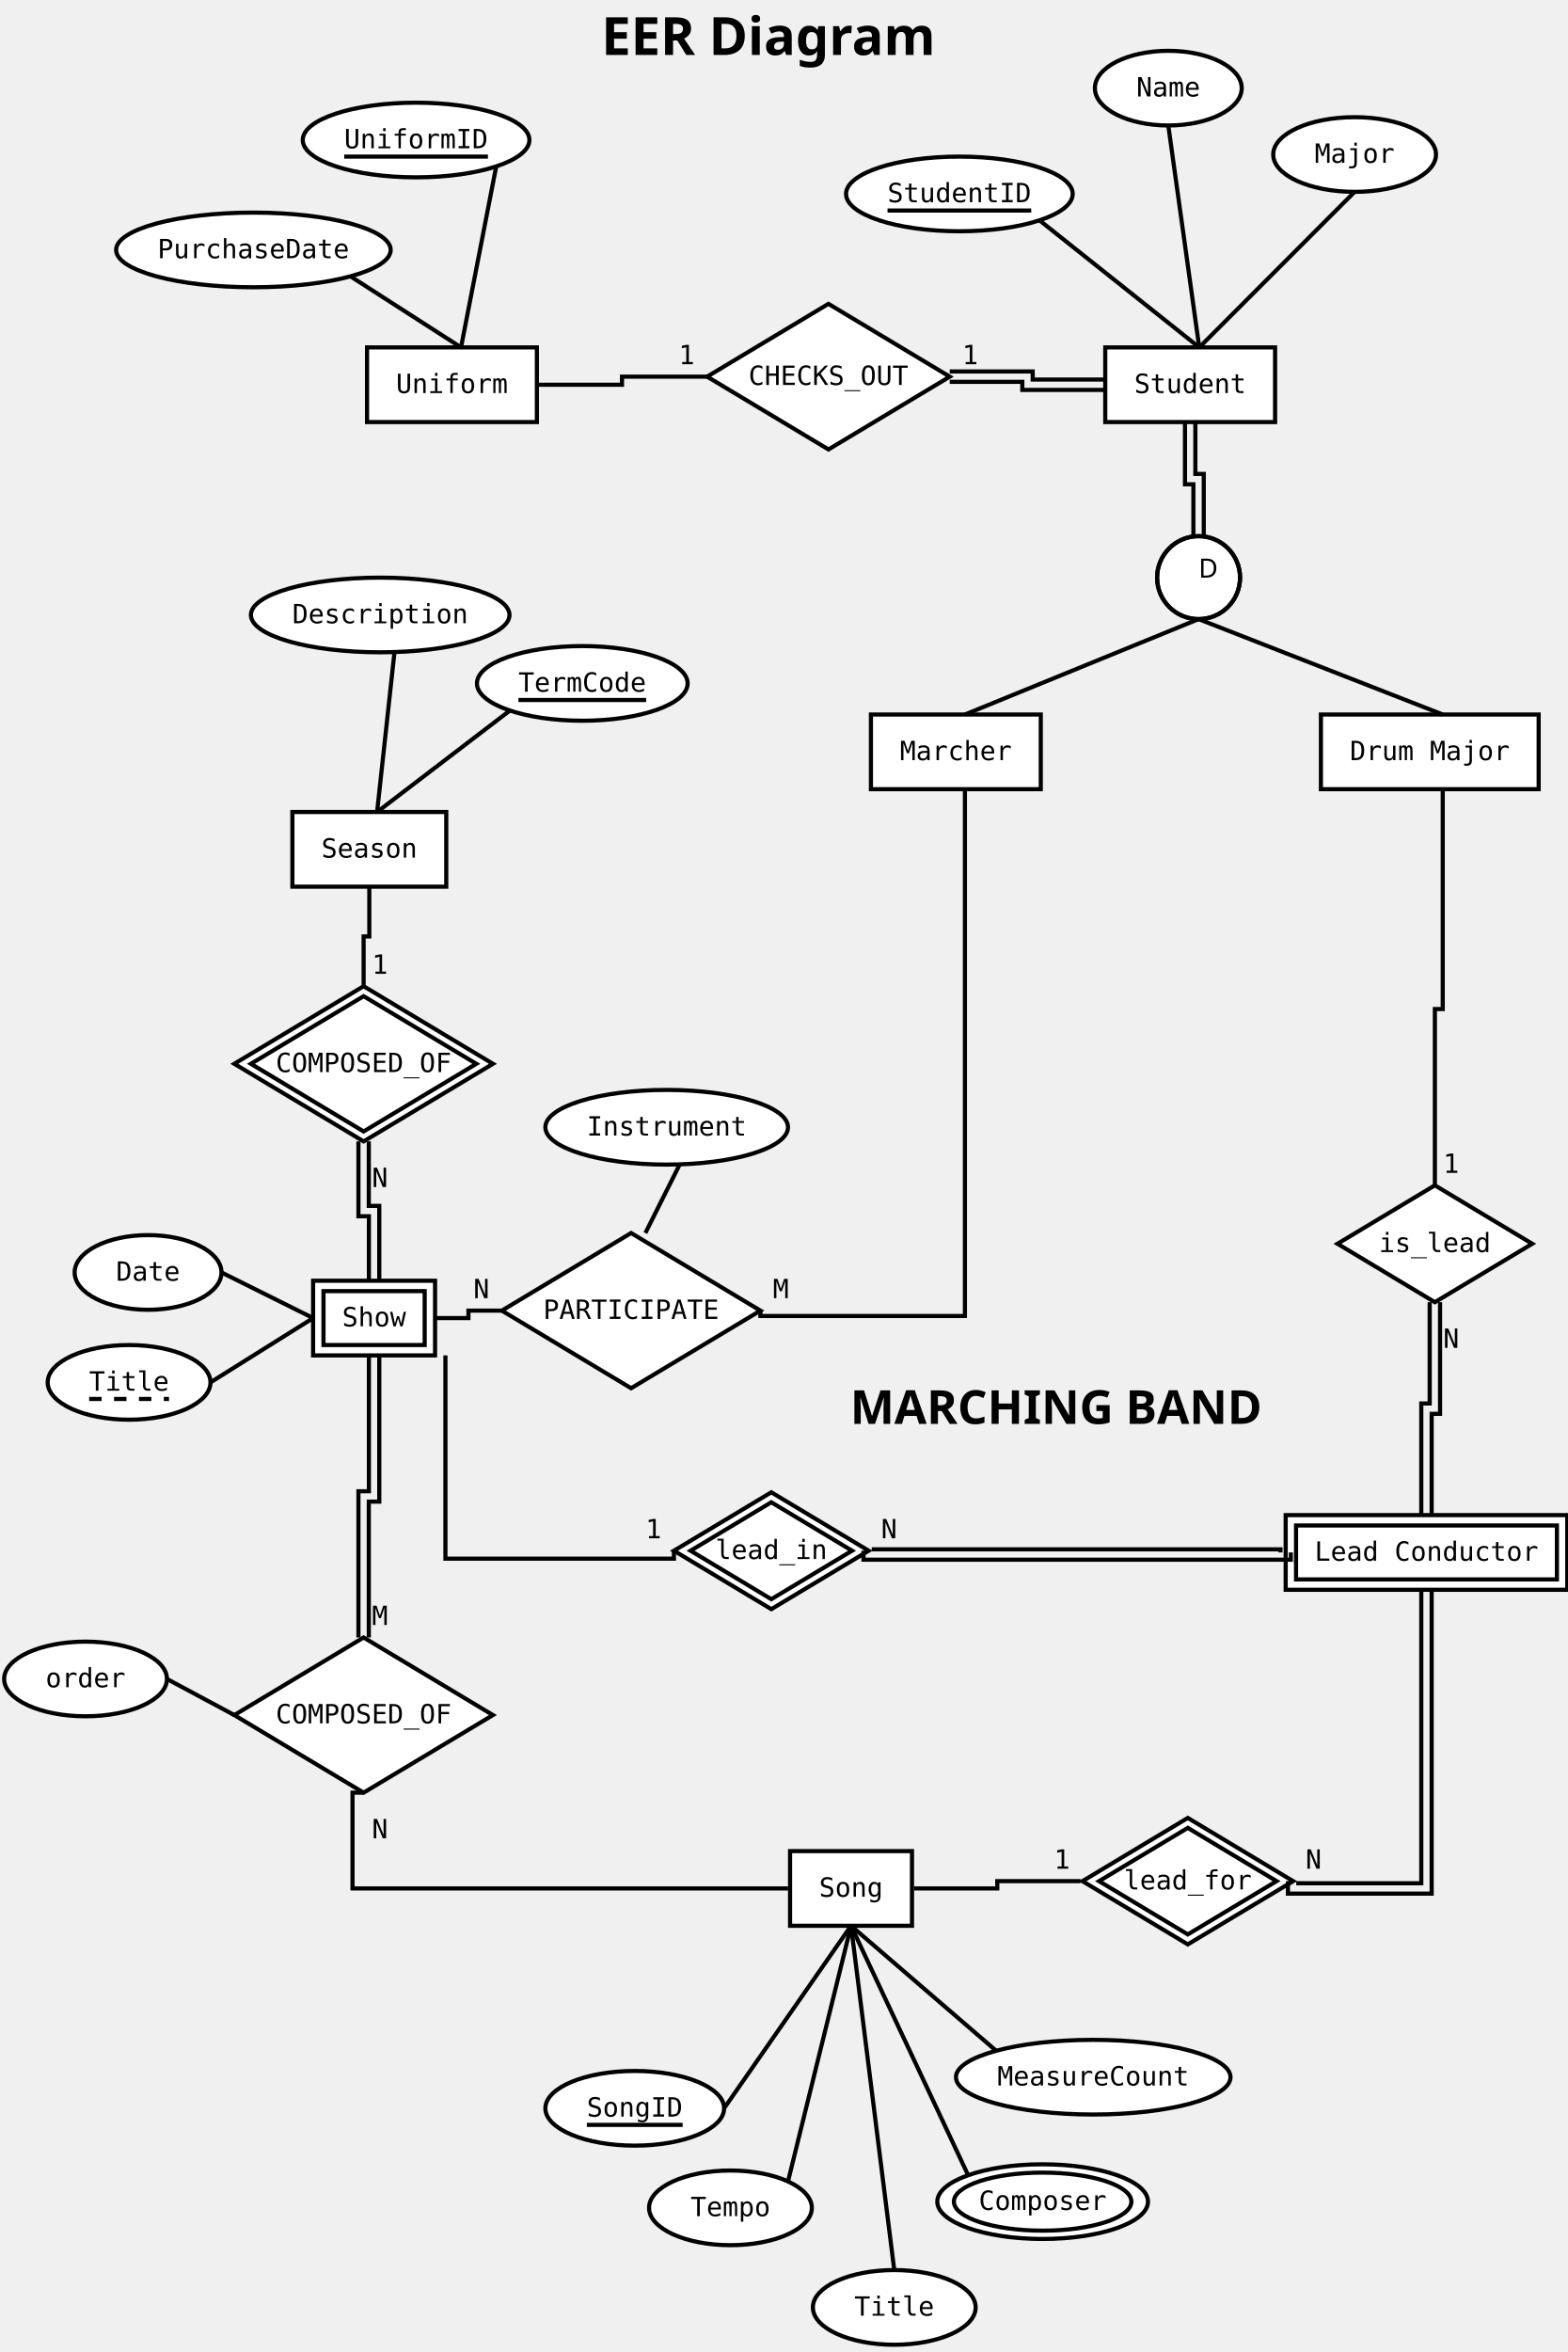
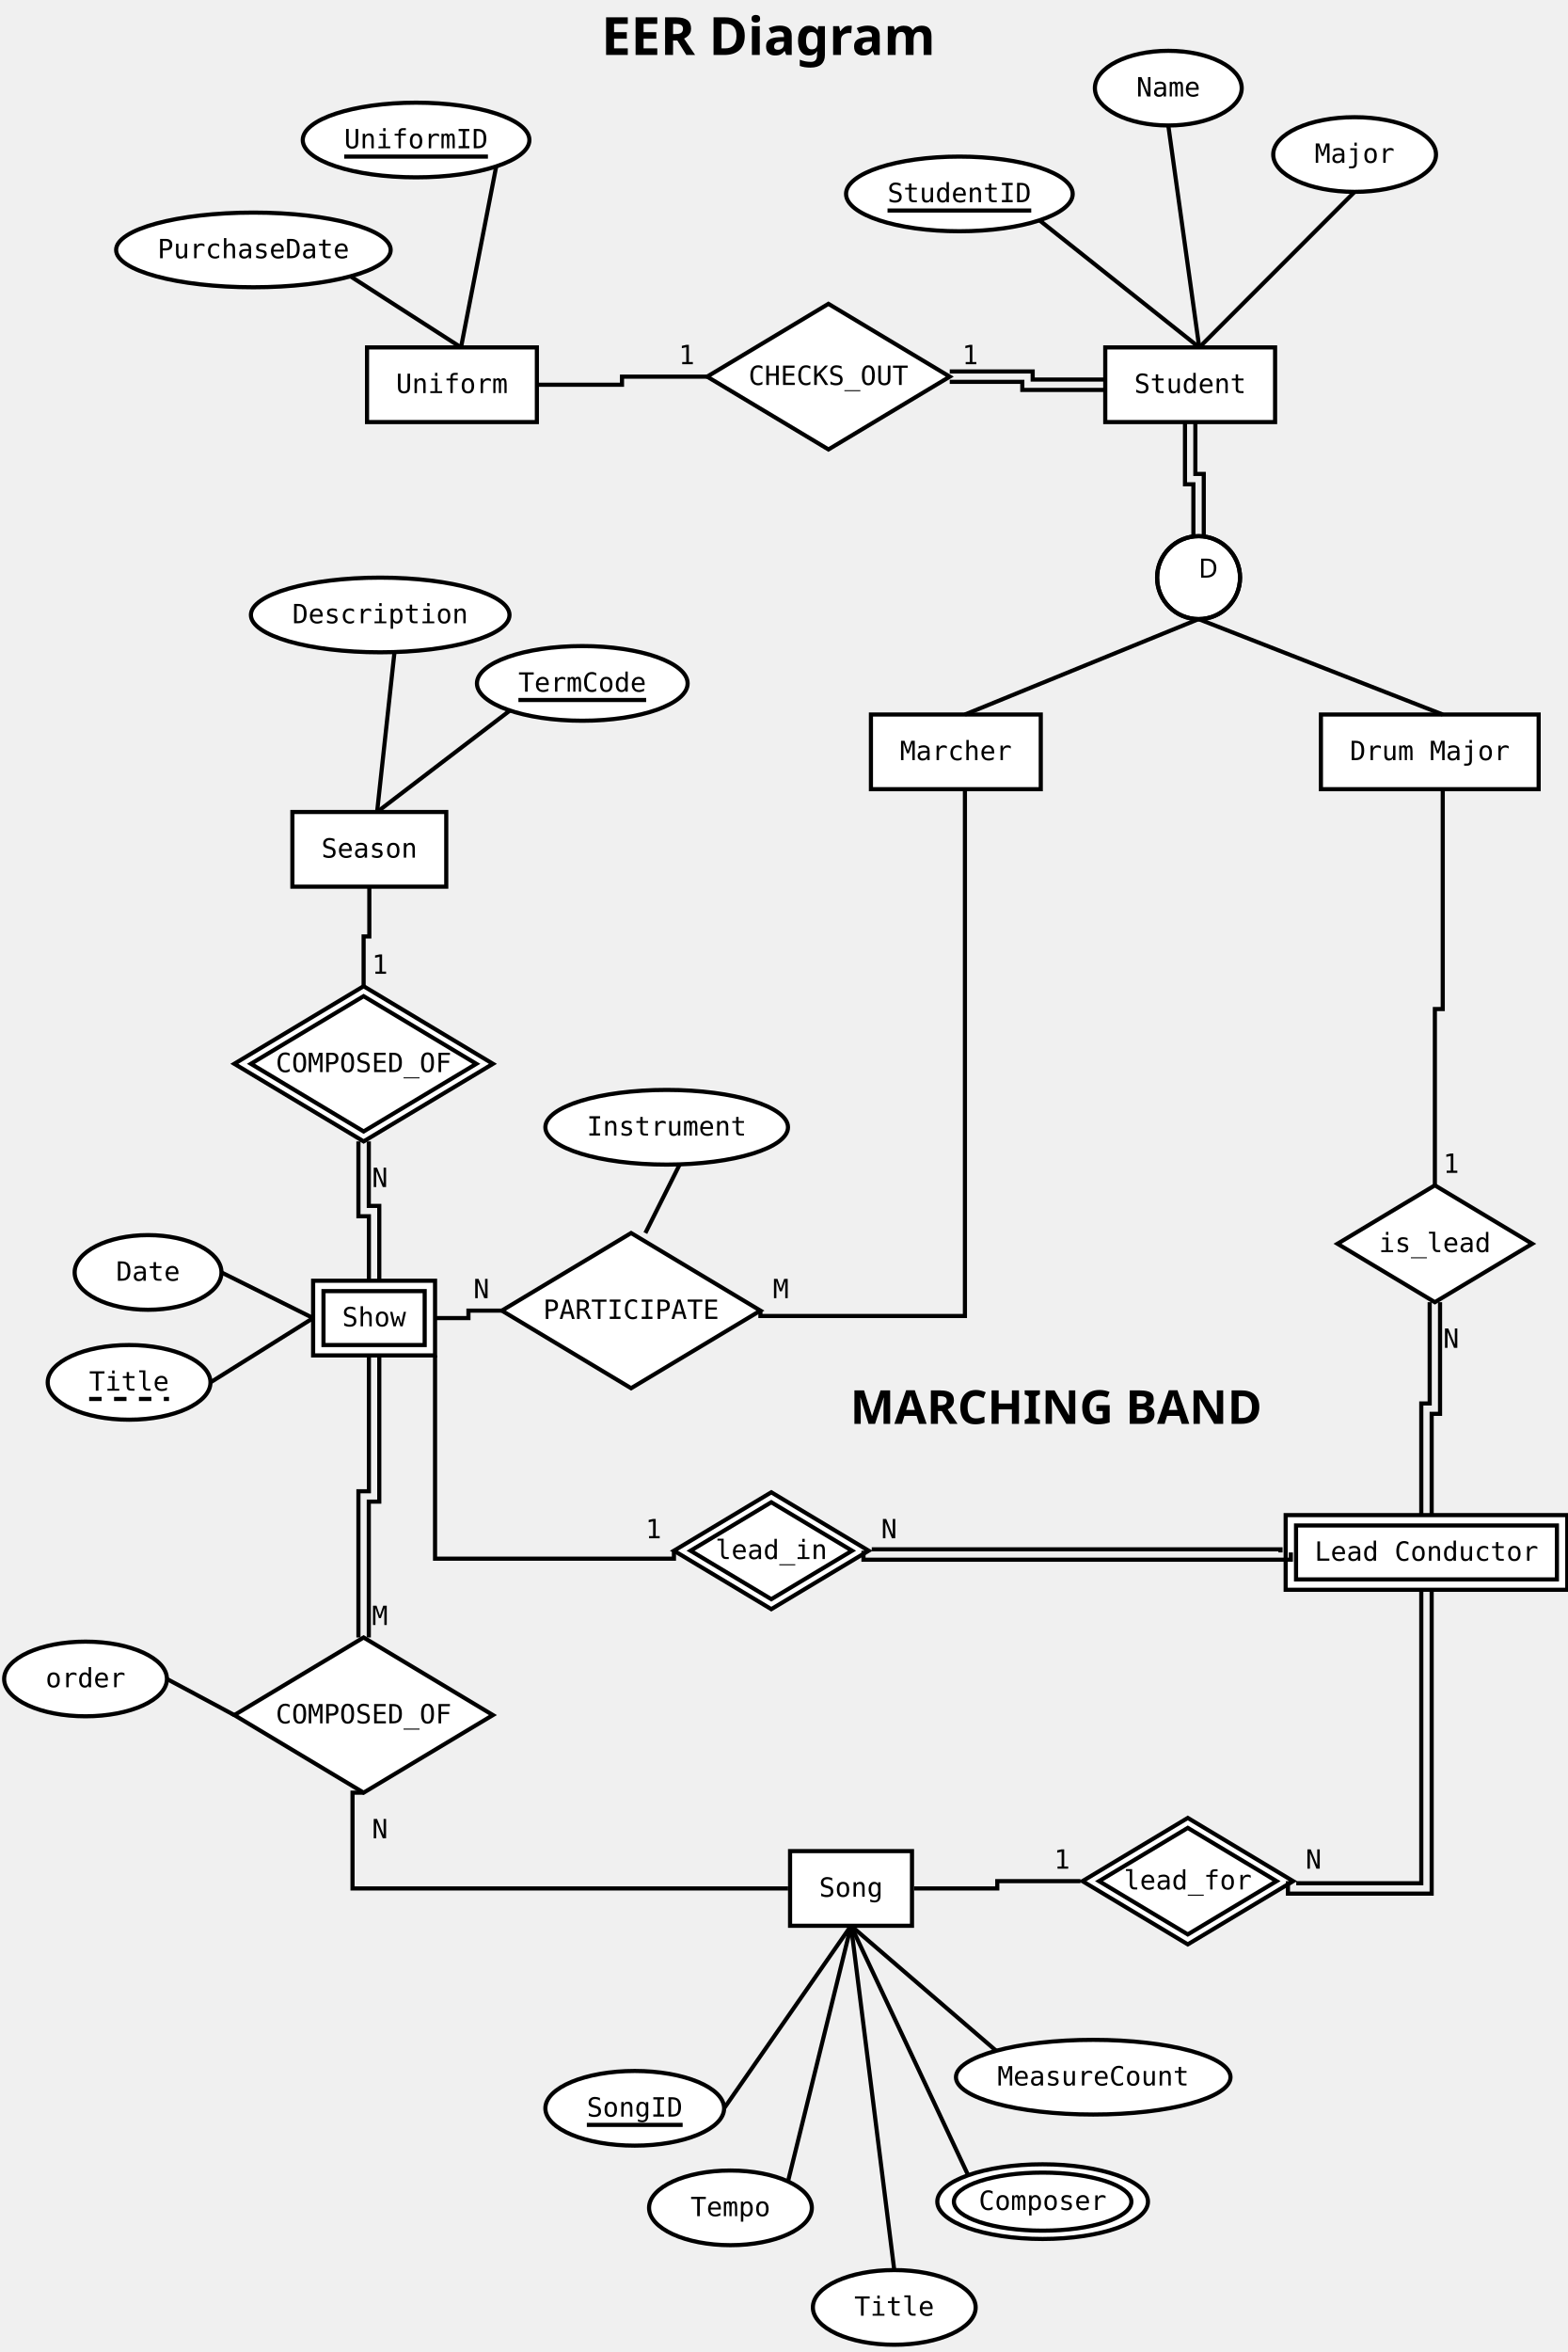
<svg xmlns="http://www.w3.org/2000/svg" width="38cm" height="57cm" viewBox="190 -4 756 1129">
  <text font-size="25.4" style="fill: #000000;text-anchor:start;font-family:sans-serif;font-style:normal;font-weight:700" x="480" y="20">
    <tspan x="480" y="20">EER Diagram</tspan>
  </text>
  <g>
    <rect style="fill: #ffffff" x="723" y="161" width="81.9" height="36" />
    <rect style="fill: none; fill-opacity:0; stroke-width: 2; stroke: #000000" x="723" y="161" width="81.9" height="36" />
    <text font-size="12.8" style="fill: #000000;text-anchor:middle;font-family:monospace;font-style:normal;font-weight:normal" x="763.95" y="183">Student</text>
  </g>
  <g>
    <ellipse style="fill: #ffffff" cx="768" cy="272" rx="20" ry="20" />
    <ellipse style="fill: none; fill-opacity:0; stroke-width: 2; stroke: #000000" cx="768" cy="272" rx="20" ry="20" />
    <ellipse style="fill: none; fill-opacity:0; stroke-width: 2; stroke: #000000" cx="768" cy="272" rx="20" ry="20" />
  </g>
  <g>
    <polyline style="fill: none; fill-opacity:0; stroke-width: 2; stroke: #000000" points="766.45,197 766.45,222 770.5,222 770.5,252 " />
    <polyline style="fill: none; fill-opacity:0; stroke-width: 2; stroke: #000000" points="761.45,197 761.45,227 765.5,227 765.5,252 " />
  </g>
  <text font-size="12.8" style="fill: #000000;text-anchor:start;font-family:sans-serif;font-style:normal;font-weight:normal" x="768" y="272">
    <tspan x="768" y="272">D</tspan>
  </text>
  <g>
    <rect style="fill: #ffffff" x="827" y="338" width="105" height="36" />
    <rect style="fill: none; fill-opacity:0; stroke-width: 2; stroke: #000000" x="827" y="338" width="105" height="36" />
    <text font-size="12.8" style="fill: #000000;text-anchor:middle;font-family:monospace;font-style:normal;font-weight:normal" x="879.5" y="360">Drum Major</text>
  </g>
  <g>
    <rect style="fill: #ffffff" x="610" y="338" width="81.9" height="36" />
    <rect style="fill: none; fill-opacity:0; stroke-width: 2; stroke: #000000" x="610" y="338" width="81.9" height="36" />
    <text font-size="12.8" style="fill: #000000;text-anchor:middle;font-family:monospace;font-style:normal;font-weight:normal" x="650.95" y="360">Marcher</text>
  </g>
  <line style="fill: none; fill-opacity:0; stroke-width: 2; stroke: #000000" x1="768" y1="292" x2="885.75" y2="338" />
  <line style="fill: none; fill-opacity:0; stroke-width: 2; stroke: #000000" x1="768" y1="292" x2="655.324" y2="338" />
  <g>
    <ellipse style="fill: #ffffff" cx="652.65" cy="87" rx="54.65" ry="18" />
    <ellipse style="fill: none; fill-opacity:0; stroke-width: 2; stroke: #000000" cx="652.65" cy="87" rx="54.65" ry="18" />
    <text font-size="12.8" style="fill: #000000;text-anchor:middle;font-family:monospace;font-style:normal;font-weight:normal" x="652.65" y="91">StudentID</text>
    <line style="fill: none; fill-opacity:0; stroke-width: 2; stroke: #000000" x1="618" y1="95" x2="687.3" y2="95" />
  </g>
  <g>
    <ellipse style="fill: #ffffff" cx="753.4" cy="36" rx="35.4" ry="18" />
    <ellipse style="fill: none; fill-opacity:0; stroke-width: 2; stroke: #000000" cx="753.4" cy="36" rx="35.4" ry="18" />
    <text font-size="12.8" style="fill: #000000;text-anchor:middle;font-family:monospace;font-style:normal;font-weight:normal" x="753.4" y="40">Name</text>
  </g>
  <g>
    <ellipse style="fill: #ffffff" cx="843.25" cy="68" rx="39.25" ry="18" />
    <ellipse style="fill: none; fill-opacity:0; stroke-width: 2; stroke: #000000" cx="843.25" cy="68" rx="39.25" ry="18" />
    <text font-size="12.8" style="fill: #000000;text-anchor:middle;font-family:monospace;font-style:normal;font-weight:normal" x="843.25" y="72">Major</text>
  </g>
-   <line style="fill: none; fill-opacity:0; stroke-width: 2; stroke: #000000" x1="691.293" y1="99.728" x2="768.324" y2="161" />
+   <line style="fill: none; fill-opacity:0; stroke-width: 2; stroke: #000000" x1="691.294" y1="99.728" x2="768.324" y2="161" />
  <line style="fill: none; fill-opacity:0; stroke-width: 2; stroke: #000000" x1="753.4" y1="54" x2="768.324" y2="161" />
  <line style="fill: none; fill-opacity:0; stroke-width: 2; stroke: #000000" x1="843.25" y1="86" x2="768.324" y2="161" />
  <g>
    <rect style="fill: #ffffff" x="331" y="385" width="74.2" height="36" />
    <rect style="fill: none; fill-opacity:0; stroke-width: 2; stroke: #000000" x="331" y="385" width="74.2" height="36" />
    <text font-size="12.8" style="fill: #000000;text-anchor:middle;font-family:monospace;font-style:normal;font-weight:normal" x="368.1" y="407">Season</text>
  </g>
  <g>
    <rect style="fill: #ffffff" x="571" y="886" width="58.8" height="36" />
    <rect style="fill: none; fill-opacity:0; stroke-width: 2; stroke: #000000" x="571" y="886" width="58.8" height="36" />
    <text font-size="12.8" style="fill: #000000;text-anchor:middle;font-family:monospace;font-style:normal;font-weight:normal" x="600.4" y="908">Song</text>
  </g>
  <g>
    <rect style="fill: #ffffff" x="367" y="161" width="81.9" height="36" />
    <rect style="fill: none; fill-opacity:0; stroke-width: 2; stroke: #000000" x="367" y="161" width="81.9" height="36" />
    <text font-size="12.8" style="fill: #000000;text-anchor:middle;font-family:monospace;font-style:normal;font-weight:normal" x="407.95" y="183">Uniform</text>
  </g>
  <g>
    <polygon style="fill: #ffffff" points="531,175.1 589.5,140 648,175.1 589.5,210.2 " />
    <polygon style="fill: none; fill-opacity:0; stroke-width: 2; stroke: #000000" points="531,175.1 589.5,140 648,175.1 589.5,210.2 " />
    <text font-size="12.8" style="fill: #000000;text-anchor:end;font-family:monospace;font-style:normal;font-weight:normal" x="525" y="169.1">1</text>
    <text font-size="12.8" style="fill: #000000;text-anchor:start;font-family:monospace;font-style:normal;font-weight:normal" x="654" y="169.1">1</text>
    <text font-size="12.8" style="fill: #000000;text-anchor:middle;font-family:monospace;font-style:normal;font-weight:normal" x="589.5" y="179.1">CHECKS_OUT</text>
  </g>
  <g>
    <ellipse style="fill: #ffffff" cx="470.8" cy="323" rx="50.8" ry="18" />
    <ellipse style="fill: none; fill-opacity:0; stroke-width: 2; stroke: #000000" cx="470.8" cy="323" rx="50.8" ry="18" />
    <text font-size="12.8" style="fill: #000000;text-anchor:middle;font-family:monospace;font-style:normal;font-weight:normal" x="470.8" y="327">TermCode</text>
    <line style="fill: none; fill-opacity:0; stroke-width: 2; stroke: #000000" x1="440" y1="331" x2="501.6" y2="331" />
  </g>
  <g>
    <ellipse style="fill: #ffffff" cx="373.35" cy="290" rx="62.35" ry="18" />
    <ellipse style="fill: none; fill-opacity:0; stroke-width: 2; stroke: #000000" cx="373.35" cy="290" rx="62.35" ry="18" />
    <text font-size="12.8" style="fill: #000000;text-anchor:middle;font-family:monospace;font-style:normal;font-weight:normal" x="373.35" y="294">Description</text>
  </g>
  <g>
    <ellipse style="fill: #ffffff" cx="496.1" cy="1010" rx="43.1" ry="18" />
    <ellipse style="fill: none; fill-opacity:0; stroke-width: 2; stroke: #000000" cx="496.1" cy="1010" rx="43.1" ry="18" />
    <text font-size="12.8" style="fill: #000000;text-anchor:middle;font-family:monospace;font-style:normal;font-weight:normal" x="496.1" y="1014">SongID</text>
    <line style="fill: none; fill-opacity:0; stroke-width: 2; stroke: #000000" x1="473" y1="1018" x2="519.2" y2="1018" />
  </g>
  <g>
    <ellipse style="fill: #ffffff" cx="621.25" cy="1106" rx="39.25" ry="18" />
    <ellipse style="fill: none; fill-opacity:0; stroke-width: 2; stroke: #000000" cx="621.25" cy="1106" rx="39.25" ry="18" />
    <text font-size="12.8" style="fill: #000000;text-anchor:middle;font-family:monospace;font-style:normal;font-weight:normal" x="621.25" y="1110">Title</text>
  </g>
  <g>
    <ellipse style="fill: #ffffff" cx="692.8" cy="1055" rx="50.8" ry="18" />
    <ellipse style="fill: none; fill-opacity:0; stroke-width: 2; stroke: #000000" cx="692.8" cy="1055" rx="50.8" ry="18" />
    <ellipse style="fill: none; fill-opacity:0; stroke-width: 2; stroke: #000000" cx="692.8" cy="1055" rx="42.8" ry="14" />
    <text font-size="12.8" style="fill: #000000;text-anchor:middle;font-family:monospace;font-style:normal;font-weight:normal" x="692.8" y="1059">Composer</text>
  </g>
  <g>
    <ellipse style="fill: #ffffff" cx="390.65" cy="61" rx="54.65" ry="18" />
    <ellipse style="fill: none; fill-opacity:0; stroke-width: 2; stroke: #000000" cx="390.65" cy="61" rx="54.65" ry="18" />
    <text font-size="12.8" style="fill: #000000;text-anchor:middle;font-family:monospace;font-style:normal;font-weight:normal" x="390.65" y="65">UniformID</text>
    <line style="fill: none; fill-opacity:0; stroke-width: 2; stroke: #000000" x1="356" y1="69" x2="425.3" y2="69" />
  </g>
  <g>
    <ellipse style="fill: #ffffff" cx="312.2" cy="114" rx="66.2" ry="18" />
    <ellipse style="fill: none; fill-opacity:0; stroke-width: 2; stroke: #000000" cx="312.2" cy="114" rx="66.2" ry="18" />
    <text font-size="12.8" style="fill: #000000;text-anchor:middle;font-family:monospace;font-style:normal;font-weight:normal" x="312.2" y="118">PurchaseDate</text>
  </g>
  <line style="fill: none; fill-opacity:0; stroke-width: 2; stroke: #000000" x1="436.344" y1="335.728" x2="371.85" y2="385" />
  <line style="fill: none; fill-opacity:0; stroke-width: 2; stroke: #000000" x1="380.226" y1="308" x2="371.85" y2="385" />
  <line style="fill: none; fill-opacity:0; stroke-width: 2; stroke: #000000" x1="359.01" y1="126.728" x2="412.324" y2="161" />
  <g>
    <rect style="fill: #ffffff" x="341" y="611" width="58.8" height="36" />
    <rect style="fill: none; fill-opacity:0; stroke-width: 2; stroke: #000000" x="341" y="611" width="58.8" height="36" />
    <rect style="fill: none; fill-opacity:0; stroke-width: 2; stroke: #000000" x="346" y="616" width="48.8" height="26" />
    <text font-size="12.8" style="fill: #000000;text-anchor:middle;font-family:monospace;font-style:normal;font-weight:normal" x="370.4" y="633">Show</text>
  </g>
  <g>
    <polygon style="fill: #ffffff" points="432,625.41 494.35,588 556.7,625.41 494.35,662.82 " />
    <polygon style="fill: none; fill-opacity:0; stroke-width: 2; stroke: #000000" points="432,625.41 494.35,588 556.7,625.41 494.35,662.82 " />
    <text font-size="12.8" style="fill: #000000;text-anchor:end;font-family:monospace;font-style:normal;font-weight:normal" x="426" y="619.41">N</text>
    <text font-size="12.8" style="fill: #000000;text-anchor:start;font-family:monospace;font-style:normal;font-weight:normal" x="562.7" y="619.41">M</text>
    <text font-size="12.8" style="fill: #000000;text-anchor:middle;font-family:monospace;font-style:normal;font-weight:normal" x="494.35" y="629.41">PARTICIPATE</text>
  </g>
  <g>
    <polygon style="fill: #ffffff" points="303,506.41 365.35,469 427.7,506.41 365.35,543.82 " />
    <polygon style="fill: none; fill-opacity:0; stroke-width: 2; stroke: #000000" points="303,506.41 365.35,469 427.7,506.41 365.35,543.82 " />
    <polygon style="fill: none; fill-opacity:0; stroke-width: 2; stroke: #000000" points="311,506.41 365.35,473.8 419.7,506.41 365.35,539.02 " />
    <text font-size="12.8" style="fill: #000000;text-anchor:start;font-family:monospace;font-style:normal;font-weight:normal" x="369.35" y="463">1</text>
    <text font-size="12.8" style="fill: #000000;text-anchor:start;font-family:monospace;font-style:normal;font-weight:normal" x="369.35" y="565.82">N</text>
    <text font-size="12.8" style="fill: #000000;text-anchor:middle;font-family:monospace;font-style:normal;font-weight:normal" x="365.35" y="510.41">COMPOSED_OF</text>
  </g>
  <g>
    <polygon style="fill: #ffffff" points="303,820.41 365.35,783 427.7,820.41 365.35,857.82 " />
    <polygon style="fill: none; fill-opacity:0; stroke-width: 2; stroke: #000000" points="303,820.41 365.35,783 427.7,820.41 365.35,857.82 " />
    <text font-size="12.8" style="fill: #000000;text-anchor:start;font-family:monospace;font-style:normal;font-weight:normal" x="369.35" y="777">M</text>
    <text font-size="12.8" style="fill: #000000;text-anchor:start;font-family:monospace;font-style:normal;font-weight:normal" x="369.35" y="879.82">N</text>
    <text font-size="12.8" style="fill: #000000;text-anchor:middle;font-family:monospace;font-style:normal;font-weight:normal" x="365.35" y="824.41">COMPOSED_OF</text>
  </g>
  <g>
    <ellipse style="fill: #ffffff" cx="261.4" cy="607" rx="35.4" ry="18" />
    <ellipse style="fill: none; fill-opacity:0; stroke-width: 2; stroke: #000000" cx="261.4" cy="607" rx="35.4" ry="18" />
    <text font-size="12.8" style="fill: #000000;text-anchor:middle;font-family:monospace;font-style:normal;font-weight:normal" x="261.4" y="611">Date</text>
  </g>
  <g>
    <ellipse style="fill: #ffffff" cx="511.5" cy="537" rx="58.5" ry="18" />
    <ellipse style="fill: none; fill-opacity:0; stroke-width: 2; stroke: #000000" cx="511.5" cy="537" rx="58.5" ry="18" />
    <text font-size="12.8" style="fill: #000000;text-anchor:middle;font-family:monospace;font-style:normal;font-weight:normal" x="511.5" y="541">Instrument</text>
  </g>
  <polyline style="fill: none; fill-opacity:0; stroke-width: 2; stroke: #000000" points="655.324,374 655.324,628 556.7,628 556.7,625.41 " />
  <polyline style="fill: none; fill-opacity:0; stroke-width: 2; stroke: #000000" points="399.8,629 415.9,629 415.9,625.41 432,625.41 " />
  <polyline style="fill: none; fill-opacity:0; stroke-width: 2; stroke: #000000" points="365.35,469 365.35,445 368.1,445 368.1,421 " />
  <g>
    <polyline style="fill: none; fill-opacity:0; stroke-width: 2; stroke: #000000" points="367.85,543.82 367.85,574.91 372.9,574.91 372.9,611 " />
    <polyline style="fill: none; fill-opacity:0; stroke-width: 2; stroke: #000000" points="362.85,543.82 362.85,579.91 367.9,579.91 367.9,611 " />
  </g>
  <g>
    <polyline style="fill: none; fill-opacity:0; stroke-width: 2; stroke: #000000" points="372.9,647 372.9,717.5 367.85,717.5 367.85,783 " />
    <polyline style="fill: none; fill-opacity:0; stroke-width: 2; stroke: #000000" points="367.9,647 367.9,712.5 362.85,712.5 362.85,783 " />
  </g>
  <polyline style="fill: none; fill-opacity:0; stroke-width: 2; stroke: #000000" points="365.35,857.82 360,857.82 360,904 570.057,904 " />
  <g>
    <polyline style="fill: none; fill-opacity:0; stroke-width: 2; stroke: #000000" points="723,181.5 683,181.5 683,177.6 648,177.6 " />
    <polyline style="fill: none; fill-opacity:0; stroke-width: 2; stroke: #000000" points="723,176.5 688,176.5 688,172.6 648,172.6 " />
  </g>
  <polyline style="fill: none; fill-opacity:0; stroke-width: 2; stroke: #000000" points="531,175.1 489.95,175.1 489.95,179 448.9,179 " />
  <line style="fill: none; fill-opacity:0; stroke-width: 2; stroke: #000000" x1="517.75" y1="555" x2="501.226" y2="588" />
  <line style="fill: none; fill-opacity:0; stroke-width: 2; stroke: #000000" x1="296.8" y1="607" x2="341" y2="629" />
  <line style="fill: none; fill-opacity:0; stroke-width: 2; stroke: #000000" x1="539.2" y1="1010" x2="600.4" y2="922" />
-   <line style="fill: none; fill-opacity:0; stroke-width: 2; stroke: #000000" x1="656.879" y1="1042.27" x2="600.4" y2="922" />
+   <line style="fill: none; fill-opacity:0; stroke-width: 2; stroke: #000000" x1="656.878" y1="1042.27" x2="600.4" y2="922" />
  <line style="fill: none; fill-opacity:0; stroke-width: 2; stroke: #000000" x1="600.4" y1="922" x2="621.25" y2="1088" />
  <g>
    <ellipse style="fill: #ffffff" cx="252.25" cy="660" rx="39.25" ry="18" />
    <ellipse style="fill: none; fill-opacity:0; stroke-width: 2; stroke: #000000" cx="252.25" cy="660" rx="39.25" ry="18" />
    <text font-size="12.8" style="fill: #000000;text-anchor:middle;font-family:monospace;font-style:normal;font-weight:normal" x="252.25" y="664">Title</text>
    <line style="fill: none; fill-opacity:0; stroke-width: 2; stroke-dasharray: 6; stroke: #000000" x1="233" y1="668" x2="271.5" y2="668" />
  </g>
  <line style="fill: none; fill-opacity:0; stroke-width: 2; stroke: #000000" x1="291.5" y1="660" x2="341" y2="629" />
-   <line style="fill: none; fill-opacity:0; stroke-width: 2; stroke: #000000" x1="429.293" y1="73.728" x2="412.324" y2="161" />
+   <line style="fill: none; fill-opacity:0; stroke-width: 2; stroke: #000000" x1="429.294" y1="73.728" x2="412.324" y2="161" />
  <g>
    <ellipse style="fill: #ffffff" cx="231.25" cy="803" rx="39.25" ry="18" />
    <ellipse style="fill: none; fill-opacity:0; stroke-width: 2; stroke: #000000" cx="231.25" cy="803" rx="39.25" ry="18" />
    <text font-size="12.8" style="fill: #000000;text-anchor:middle;font-family:monospace;font-style:normal;font-weight:normal" x="231.25" y="807">order</text>
  </g>
  <line style="fill: none; fill-opacity:0; stroke-width: 2; stroke: #000000" x1="303" y1="820.41" x2="270.5" y2="803" />
  <g>
    <rect style="fill: #ffffff" x="810" y="724" width="135.8" height="36" />
    <rect style="fill: none; fill-opacity:0; stroke-width: 2; stroke: #000000" x="810" y="724" width="135.8" height="36" />
    <rect style="fill: none; fill-opacity:0; stroke-width: 2; stroke: #000000" x="815" y="729" width="125.8" height="26" />
    <text font-size="12.8" style="fill: #000000;text-anchor:middle;font-family:monospace;font-style:normal;font-weight:normal" x="877.9" y="746">Lead Conductor</text>
  </g>
  <g>
    <polygon style="fill: #ffffff" points="835,593.17 881.95,565 928.9,593.17 881.95,621.34 " />
    <polygon style="fill: none; fill-opacity:0; stroke-width: 2; stroke: #000000" points="835,593.17 881.95,565 928.9,593.17 881.95,621.34 " />
    <text font-size="12.8" style="fill: #000000;text-anchor:start;font-family:monospace;font-style:normal;font-weight:normal" x="885.95" y="559">1</text>
    <text font-size="12.8" style="fill: #000000;text-anchor:start;font-family:monospace;font-style:normal;font-weight:normal" x="885.95" y="643.34">N</text>
    <text font-size="12.8" style="fill: #000000;text-anchor:middle;font-family:monospace;font-style:normal;font-weight:normal" x="881.95" y="597.17">is_lead</text>
  </g>
  <g>
    <polygon style="fill: #ffffff" points="515,741.17 561.95,713 608.9,741.17 561.95,769.34 " />
    <polygon style="fill: none; fill-opacity:0; stroke-width: 2; stroke: #000000" points="515,741.17 561.95,713 608.9,741.17 561.95,769.34 " />
    <polygon style="fill: none; fill-opacity:0; stroke-width: 2; stroke: #000000" points="523,741.17 561.95,717.8 600.9,741.17 561.95,764.54 " />
    <text font-size="12.8" style="fill: #000000;text-anchor:end;font-family:monospace;font-style:normal;font-weight:normal" x="509" y="735.17">1</text>
    <text font-size="12.8" style="fill: #000000;text-anchor:start;font-family:monospace;font-style:normal;font-weight:normal" x="614.9" y="735.17">N</text>
    <text font-size="12.8" style="fill: #000000;text-anchor:middle;font-family:monospace;font-style:normal;font-weight:normal" x="561.95" y="745.17">lead_in</text>
  </g>
  <g>
    <polygon style="fill: #ffffff" points="712,900.48 762.8,870 813.6,900.48 762.8,930.96 " />
    <polygon style="fill: none; fill-opacity:0; stroke-width: 2; stroke: #000000" points="712,900.48 762.8,870 813.6,900.48 762.8,930.96 " />
    <polygon style="fill: none; fill-opacity:0; stroke-width: 2; stroke: #000000" points="720,900.48 762.8,874.8 805.6,900.48 762.8,926.16 " />
    <text font-size="12.8" style="fill: #000000;text-anchor:end;font-family:monospace;font-style:normal;font-weight:normal" x="706" y="894.48">1</text>
    <text font-size="12.8" style="fill: #000000;text-anchor:start;font-family:monospace;font-style:normal;font-weight:normal" x="819.6" y="894.48">N</text>
    <text font-size="12.8" style="fill: #000000;text-anchor:middle;font-family:monospace;font-style:normal;font-weight:normal" x="762.8" y="904.48">lead_for</text>
  </g>
  <g>
    <polyline style="fill: none; fill-opacity:0; stroke-width: 2; stroke: #000000" points="816.1,900.48 816.1,901.5 875.4,901.5 875.4,760 " />
    <polyline style="fill: none; fill-opacity:0; stroke-width: 2; stroke: #000000" points="811.1,900.48 811.1,906.5 880.4,906.5 880.4,760 " />
  </g>
  <g>
    <polyline style="fill: none; fill-opacity:0; stroke-width: 2; stroke: #000000" points="611.4,741.17 611.4,740.5 807.5,740.5 807.5,742 " />
    <polyline style="fill: none; fill-opacity:0; stroke-width: 2; stroke: #000000" points="606.4,741.17 606.4,745.5 812.5,745.5 812.5,742 " />
  </g>
  <g>
    <polyline style="fill: none; fill-opacity:0; stroke-width: 2; stroke: #000000" points="875.4,724 875.4,670.17 879.45,670.17 879.45,621.34 " />
    <polyline style="fill: none; fill-opacity:0; stroke-width: 2; stroke: #000000" points="880.4,724 880.4,675.17 884.45,675.17 884.45,621.34 " />
  </g>
  <polyline style="fill: none; fill-opacity:0; stroke-width: 2; stroke: #000000" points="885.75,374 885.75,480 881.95,480 881.95,565 " />
-   <polyline style="fill: none; fill-opacity:0; stroke-width: 2; stroke: #000000" points="404.8,647 404.8,745 515,745 515,741.17 " />
+   <polyline style="fill: none; fill-opacity:0; stroke-width: 2; stroke: #000000" points="399.8,647 399.8,745 515,745 515,741.17 " />
  <polyline style="fill: none; fill-opacity:0; stroke-width: 2; stroke: #000000" points="630.807,904 670.93,904 670.93,900.48 711.052,900.48 " />
  <g>
    <ellipse style="fill: #ffffff" cx="542.25" cy="1058" rx="39.25" ry="18" />
    <ellipse style="fill: none; fill-opacity:0; stroke-width: 2; stroke: #000000" cx="542.25" cy="1058" rx="39.25" ry="18" />
    <text font-size="12.8" style="fill: #000000;text-anchor:middle;font-family:monospace;font-style:normal;font-weight:normal" x="542.25" y="1062">Tempo</text>
  </g>
  <line style="fill: none; fill-opacity:0; stroke-width: 2; stroke: #000000" x1="600.4" y1="922" x2="570.004" y2="1045.27" />
  <g>
    <ellipse style="fill: #ffffff" cx="717.2" cy="995" rx="66.2" ry="18" />
    <ellipse style="fill: none; fill-opacity:0; stroke-width: 2; stroke: #000000" cx="717.2" cy="995" rx="66.2" ry="18" />
    <text font-size="12.8" style="fill: #000000;text-anchor:middle;font-family:monospace;font-style:normal;font-weight:normal" x="717.2" y="999">MeasureCount</text>
  </g>
  <line style="fill: none; fill-opacity:0; stroke-width: 2; stroke: #000000" x1="600.4" y1="922" x2="670.39" y2="982.272" />
  <text font-size="12.8" style="fill: #000000;text-anchor:start;font-family:sans-serif;font-style:normal;font-weight:normal" x="520" y="20">
    <tspan x="520" y="20" />
  </text>
  <text font-size="22.578" style="fill: #000000;text-anchor:start;font-family:sans-serif;font-style:normal;font-weight:700" x="600" y="680">
    <tspan x="600" y="680">MARCHING BAND</tspan>
  </text>
</svg>
